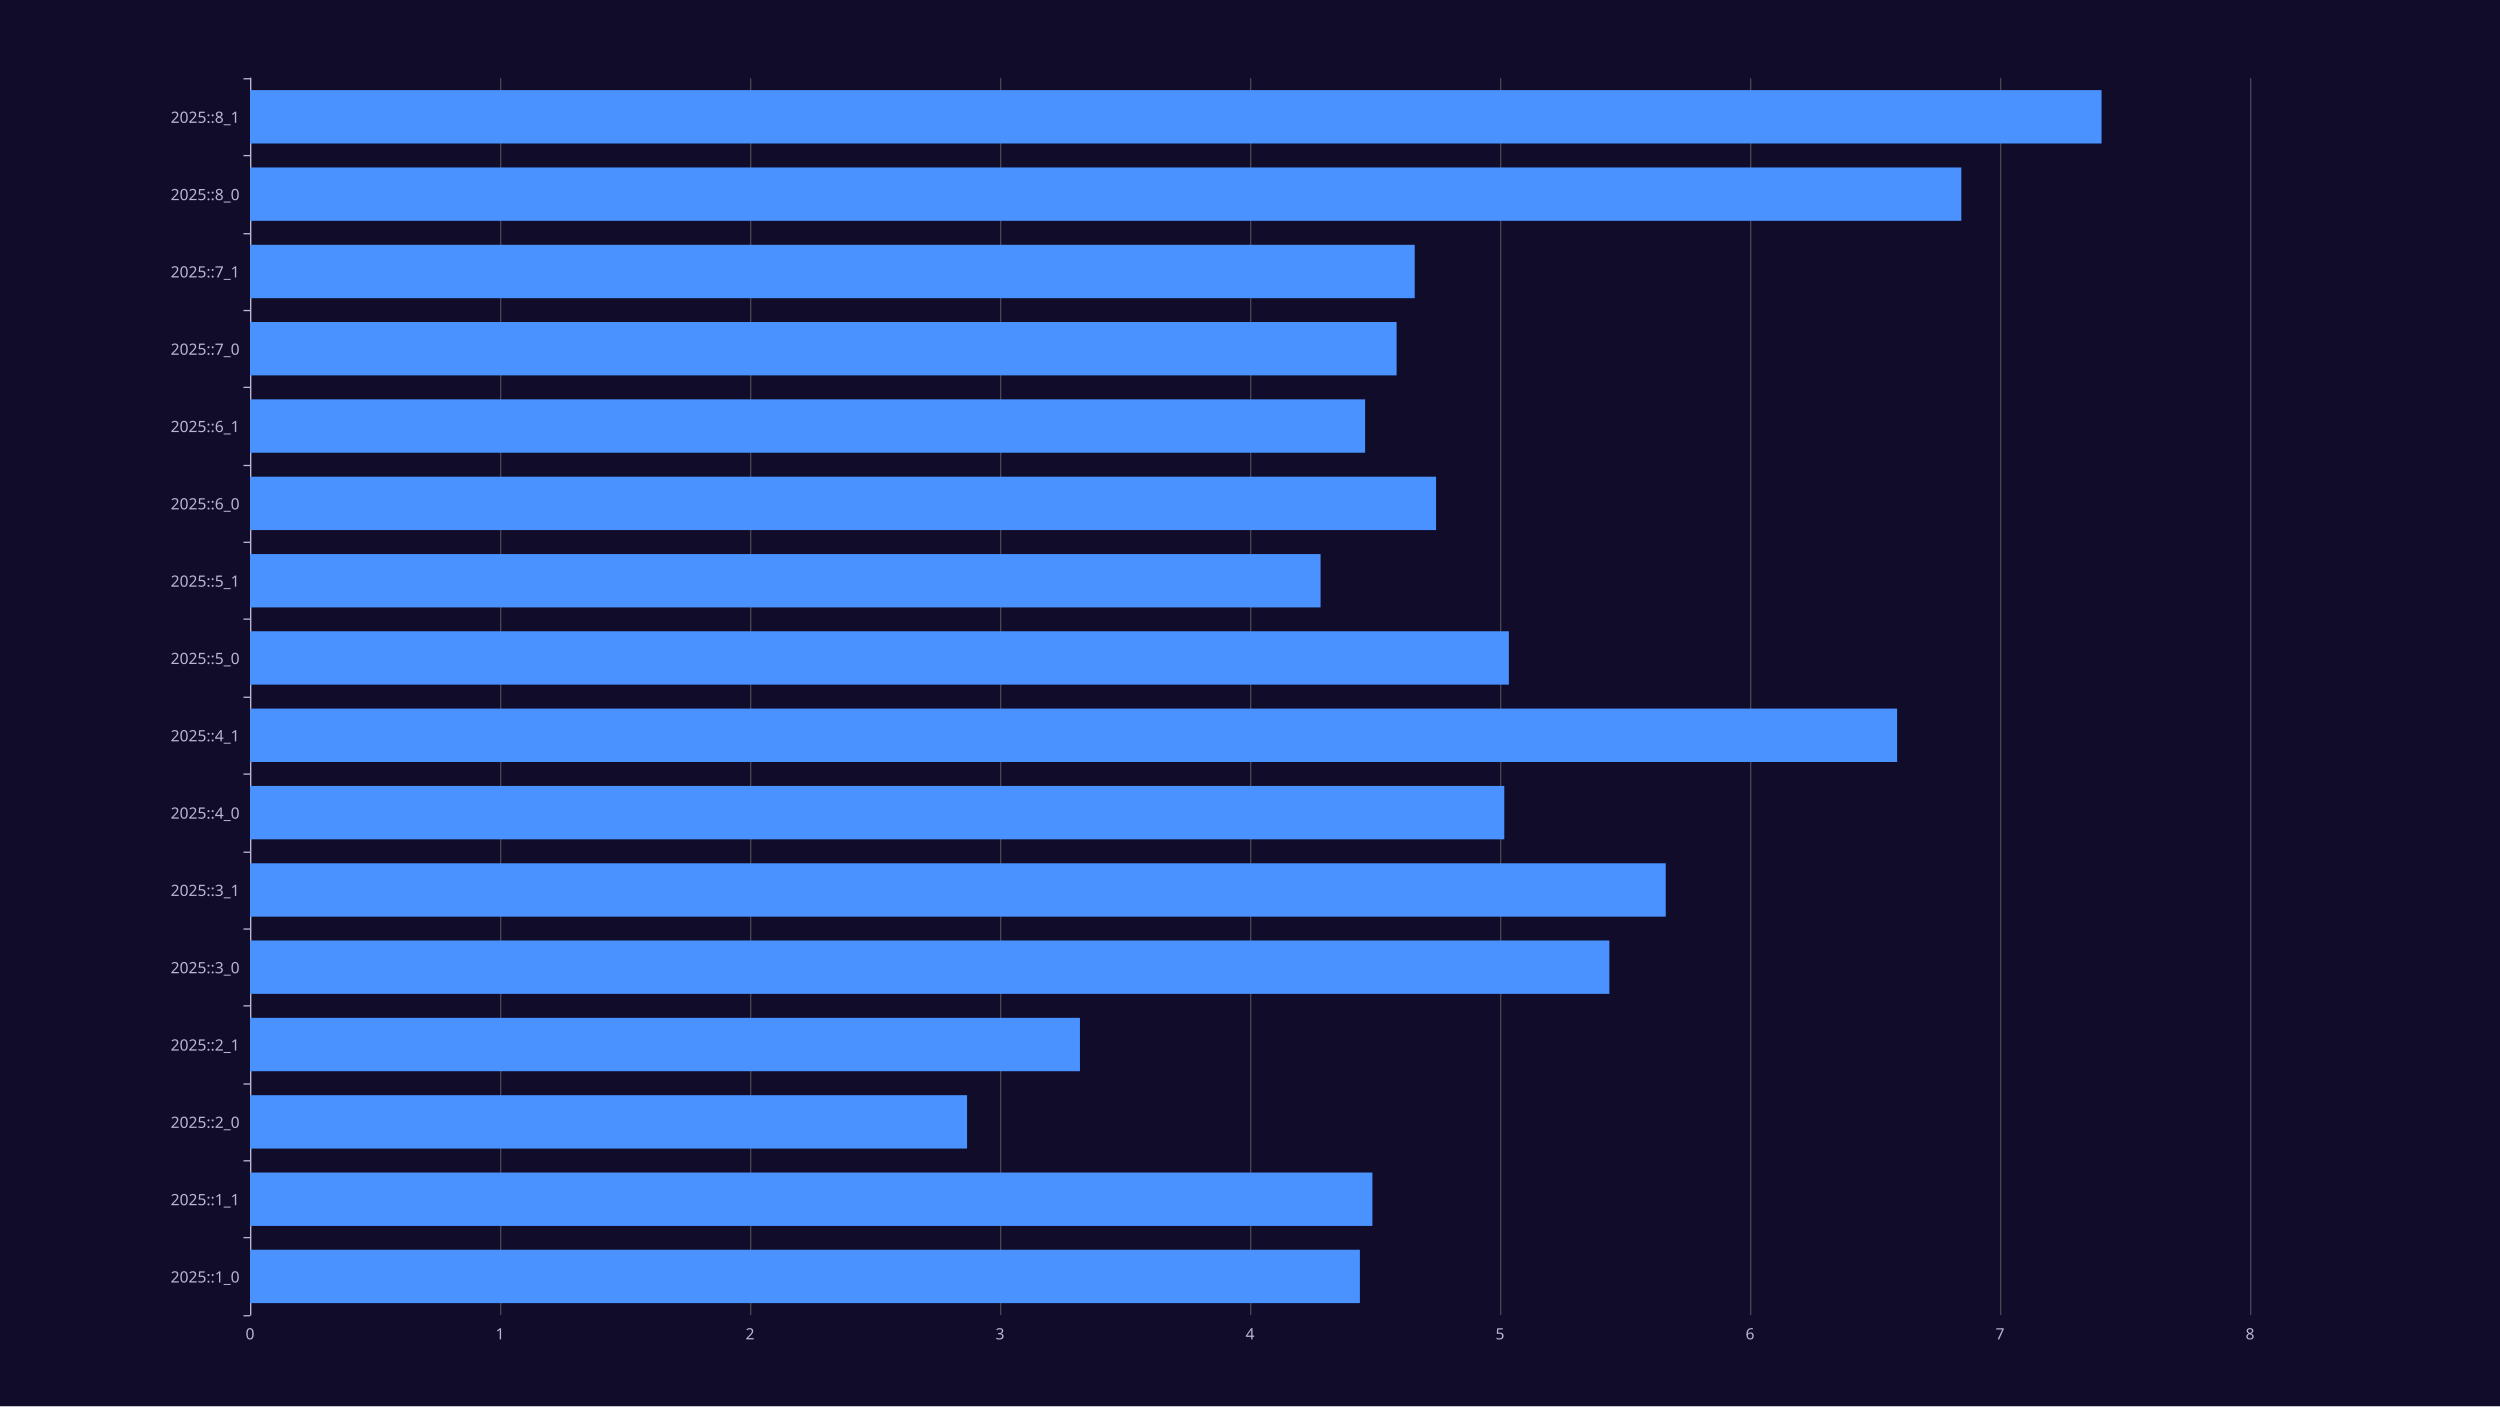
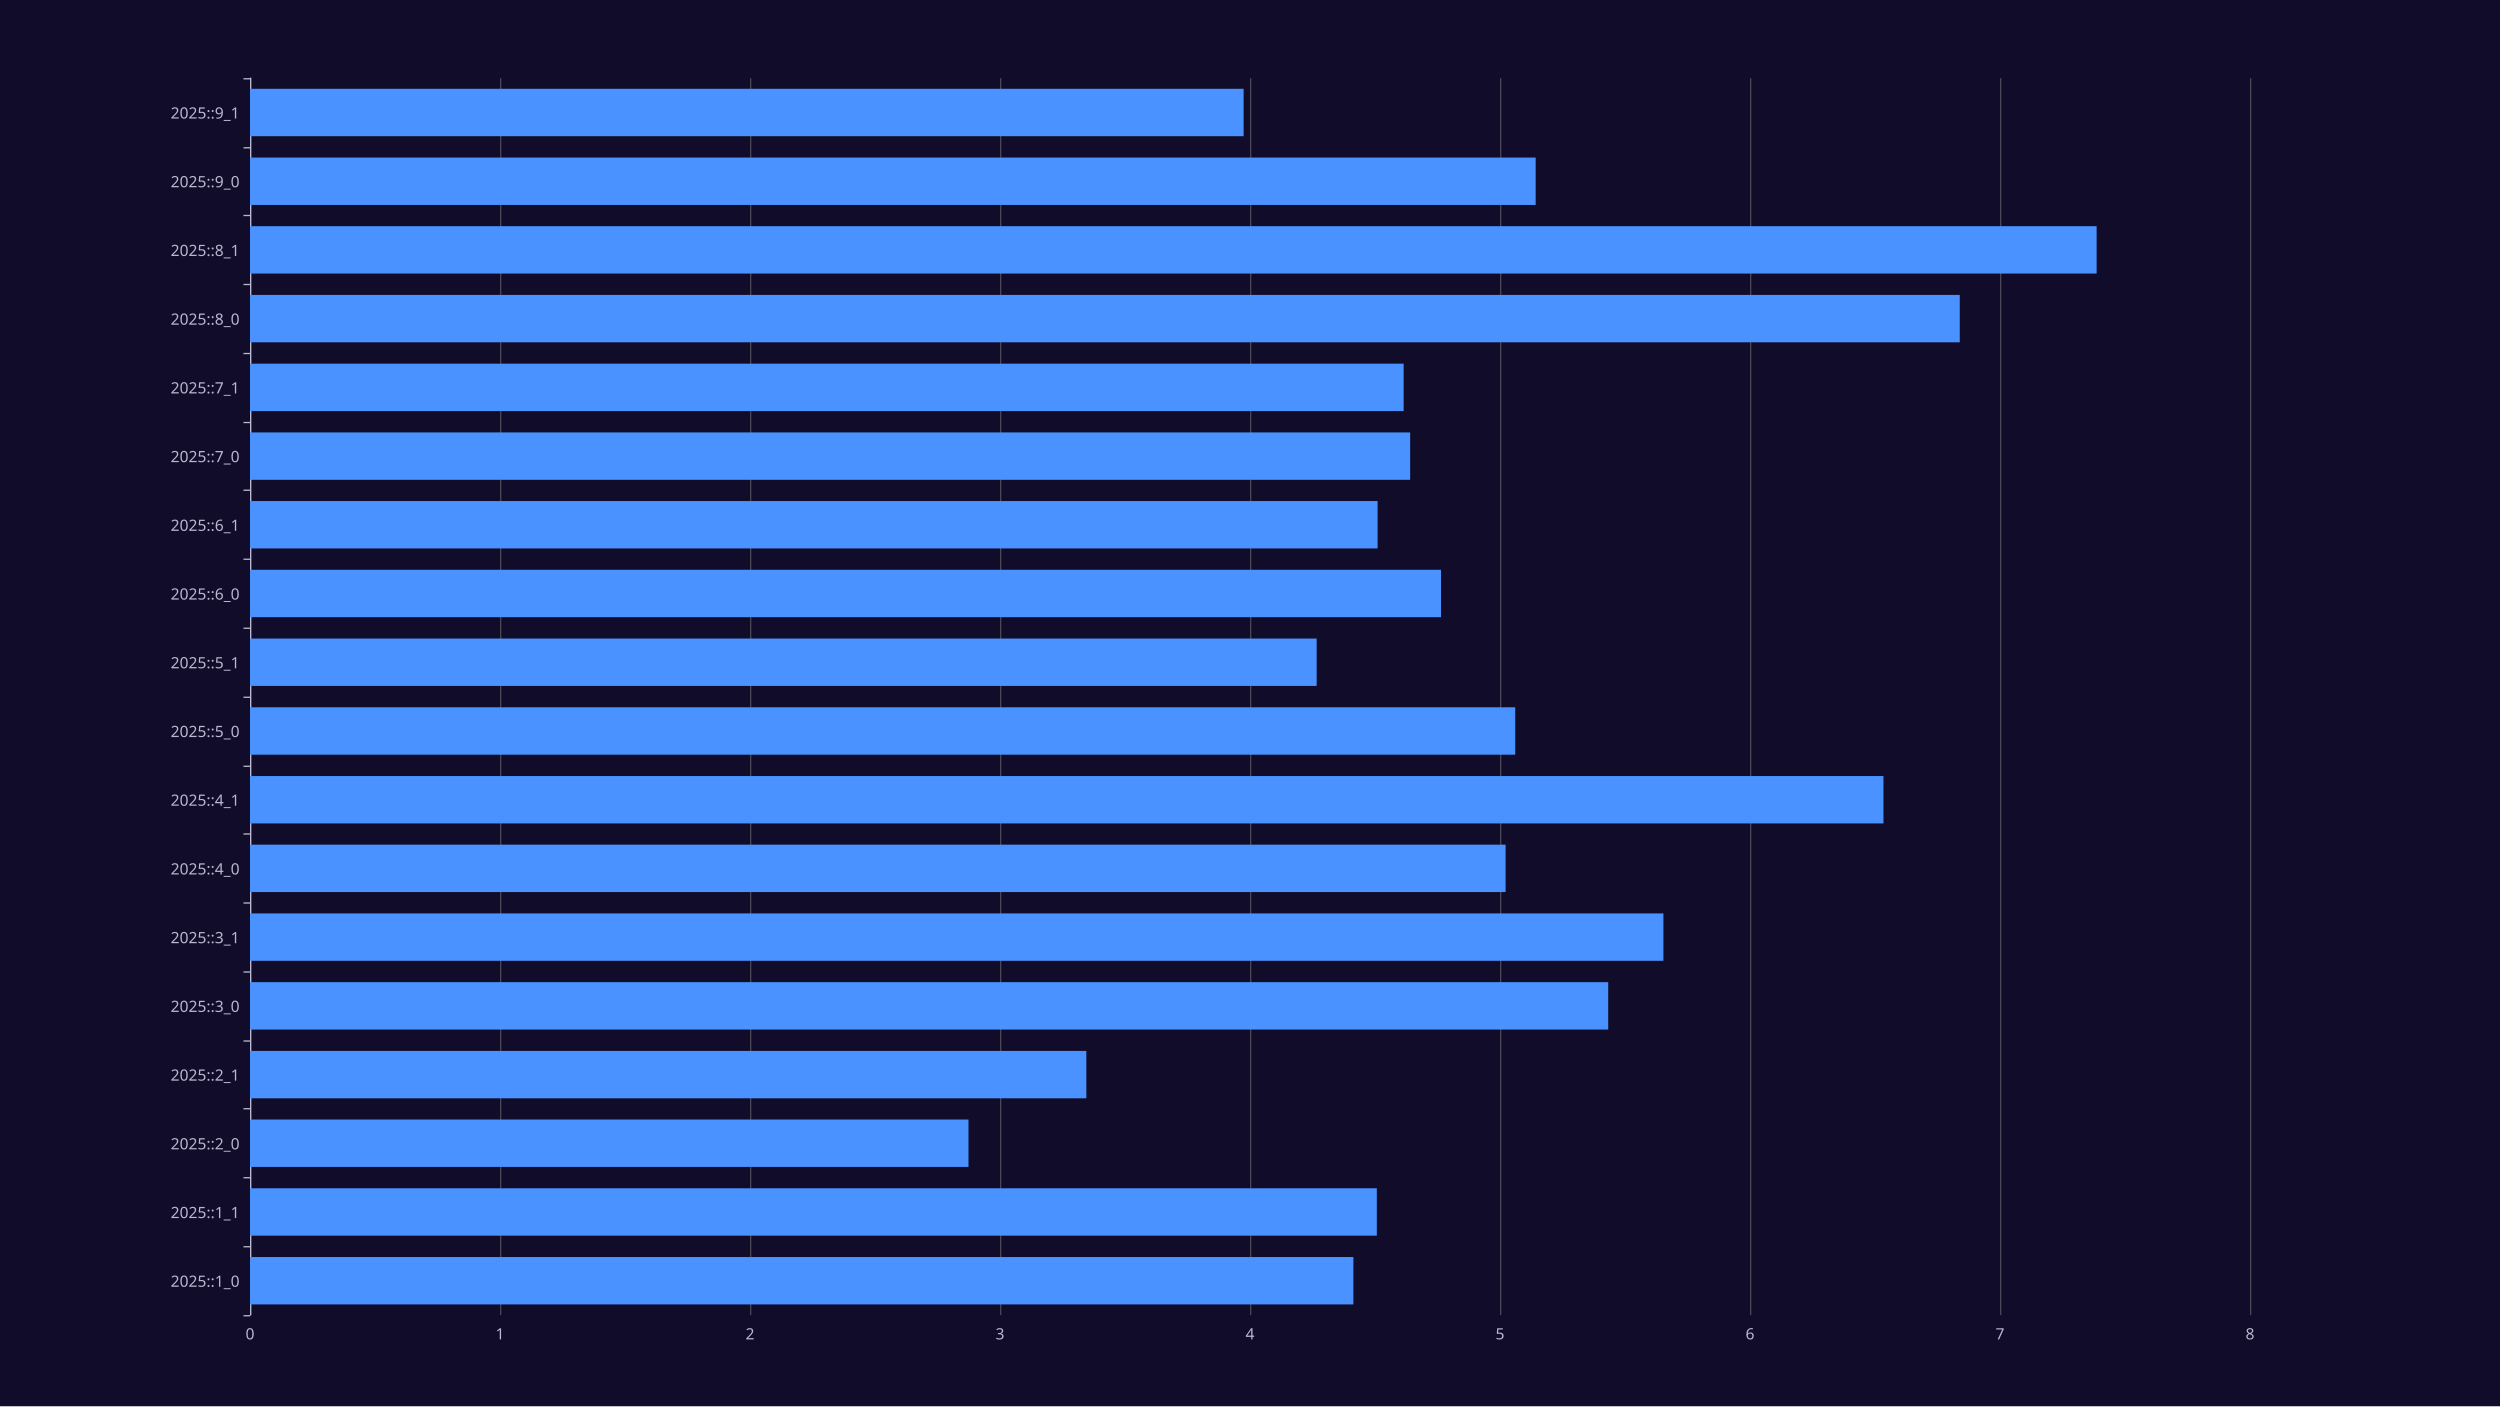
<svg xmlns="http://www.w3.org/2000/svg" width="1920" height="1080" version="1.1" baseProfile="full" viewBox="0 0 1920 1080">
  <rect width="1920" height="1080" x="0" y="0" fill="#100C2A" />
  <path d="M192.5 60L192.5 1010" fill="transparent" stroke="#484753" class="zr0-cls-0" />
  <path d="M384.5 60L384.5 1010" fill="transparent" stroke="#484753" class="zr0-cls-0" />
  <path d="M576.5 60L576.5 1010" fill="transparent" stroke="#484753" class="zr0-cls-0" />
  <path d="M768.5 60L768.5 1010" fill="transparent" stroke="#484753" class="zr0-cls-0" />
  <path d="M960.5 60L960.5 1010" fill="transparent" stroke="#484753" class="zr0-cls-0" />
  <path d="M1152.5 60L1152.5 1010" fill="transparent" stroke="#484753" class="zr0-cls-0" />
  <path d="M1344.5 60L1344.5 1010" fill="transparent" stroke="#484753" class="zr0-cls-0" />
  <path d="M1536.5 60L1536.5 1010" fill="transparent" stroke="#484753" class="zr0-cls-0" />
  <path d="M1728.5 60L1728.5 1010" fill="transparent" stroke="#484753" class="zr0-cls-0" />
  <path d="M192.5 1010L192.5 60" fill="transparent" stroke="#B9B8CE" stroke-linecap="round" class="zr0-cls-0" />
  <path d="M192 1010.5L187 1010.5" fill="transparent" stroke="#B9B8CE" class="zr0-cls-0" />
-   <path d="M192 950.5L187 950.5" fill="transparent" stroke="#B9B8CE" class="zr0-cls-0" />
-   <path d="M192 891.5L187 891.5" fill="transparent" stroke="#B9B8CE" class="zr0-cls-0" />
-   <path d="M192 832.5L187 832.5" fill="transparent" stroke="#B9B8CE" class="zr0-cls-0" />
-   <path d="M192 772.5L187 772.5" fill="transparent" stroke="#B9B8CE" class="zr0-cls-0" />
-   <path d="M192 713.5L187 713.5" fill="transparent" stroke="#B9B8CE" class="zr0-cls-0" />
-   <path d="M192 654.5L187 654.5" fill="transparent" stroke="#B9B8CE" class="zr0-cls-0" />
-   <path d="M192 594.5L187 594.5" fill="transparent" stroke="#B9B8CE" class="zr0-cls-0" />
+   <path d="M192 957.5L187 957.5" fill="transparent" stroke="#B9B8CE" class="zr0-cls-0" />
+   <path d="M192 904.5L187 904.5" fill="transparent" stroke="#B9B8CE" class="zr0-cls-0" />
+   <path d="M192 851.5L187 851.5" fill="transparent" stroke="#B9B8CE" class="zr0-cls-0" />
+   <path d="M192 799.5L187 799.5" fill="transparent" stroke="#B9B8CE" class="zr0-cls-0" />
+   <path d="M192 746.5L187 746.5" fill="transparent" stroke="#B9B8CE" class="zr0-cls-0" />
+   <path d="M192 693.5L187 693.5" fill="transparent" stroke="#B9B8CE" class="zr0-cls-0" />
+   <path d="M192 640.5L187 640.5" fill="transparent" stroke="#B9B8CE" class="zr0-cls-0" />
+   <path d="M192 588.5L187 588.5" fill="transparent" stroke="#B9B8CE" class="zr0-cls-0" />
  <path d="M192 535.5L187 535.5" fill="transparent" stroke="#B9B8CE" class="zr0-cls-0" />
-   <path d="M192 475.5L187 475.5" fill="transparent" stroke="#B9B8CE" class="zr0-cls-0" />
-   <path d="M192 416.5L187 416.5" fill="transparent" stroke="#B9B8CE" class="zr0-cls-0" />
-   <path d="M192 357.5L187 357.5" fill="transparent" stroke="#B9B8CE" class="zr0-cls-0" />
-   <path d="M192 297.5L187 297.5" fill="transparent" stroke="#B9B8CE" class="zr0-cls-0" />
-   <path d="M192 238.5L187 238.5" fill="transparent" stroke="#B9B8CE" class="zr0-cls-0" />
-   <path d="M192 179.5L187 179.5" fill="transparent" stroke="#B9B8CE" class="zr0-cls-0" />
-   <path d="M192 119.5L187 119.5" fill="transparent" stroke="#B9B8CE" class="zr0-cls-0" />
+   <path d="M192 482.5L187 482.5" fill="transparent" stroke="#B9B8CE" class="zr0-cls-0" />
+   <path d="M192 429.5L187 429.5" fill="transparent" stroke="#B9B8CE" class="zr0-cls-0" />
+   <path d="M192 376.5L187 376.5" fill="transparent" stroke="#B9B8CE" class="zr0-cls-0" />
+   <path d="M192 324.5L187 324.5" fill="transparent" stroke="#B9B8CE" class="zr0-cls-0" />
+   <path d="M192 271.5L187 271.5" fill="transparent" stroke="#B9B8CE" class="zr0-cls-0" />
+   <path d="M192 218.5L187 218.5" fill="transparent" stroke="#B9B8CE" class="zr0-cls-0" />
+   <path d="M192 165.5L187 165.5" fill="transparent" stroke="#B9B8CE" class="zr0-cls-0" />
+   <path d="M192 113.5L187 113.5" fill="transparent" stroke="#B9B8CE" class="zr0-cls-0" />
  <path d="M192 60.5L187 60.5" fill="transparent" stroke="#B9B8CE" class="zr0-cls-0" />
-   <text dominant-baseline="central" text-anchor="end" style="font-size:12px;font-family:sans-serif;" transform="translate(184 980.3125)" fill="#B9B8CE">2025::1_0</text>
-   <text dominant-baseline="central" text-anchor="end" style="font-size:12px;font-family:sans-serif;" transform="translate(184 920.9375)" fill="#B9B8CE">2025::1_1</text>
-   <text dominant-baseline="central" text-anchor="end" style="font-size:12px;font-family:sans-serif;" transform="translate(184 861.5625)" fill="#B9B8CE">2025::2_0</text>
-   <text dominant-baseline="central" text-anchor="end" style="font-size:12px;font-family:sans-serif;" transform="translate(184 802.1875)" fill="#B9B8CE">2025::2_1</text>
-   <text dominant-baseline="central" text-anchor="end" style="font-size:12px;font-family:sans-serif;" transform="translate(184 742.8125)" fill="#B9B8CE">2025::3_0</text>
-   <text dominant-baseline="central" text-anchor="end" style="font-size:12px;font-family:sans-serif;" transform="translate(184 683.4375)" fill="#B9B8CE">2025::3_1</text>
-   <text dominant-baseline="central" text-anchor="end" style="font-size:12px;font-family:sans-serif;" transform="translate(184 624.0625)" fill="#B9B8CE">2025::4_0</text>
-   <text dominant-baseline="central" text-anchor="end" style="font-size:12px;font-family:sans-serif;" transform="translate(184 564.6875)" fill="#B9B8CE">2025::4_1</text>
-   <text dominant-baseline="central" text-anchor="end" style="font-size:12px;font-family:sans-serif;" transform="translate(184 505.3125)" fill="#B9B8CE">2025::5_0</text>
-   <text dominant-baseline="central" text-anchor="end" style="font-size:12px;font-family:sans-serif;" transform="translate(184 445.9375)" fill="#B9B8CE">2025::5_1</text>
-   <text dominant-baseline="central" text-anchor="end" style="font-size:12px;font-family:sans-serif;" transform="translate(184 386.5625)" fill="#B9B8CE">2025::6_0</text>
-   <text dominant-baseline="central" text-anchor="end" style="font-size:12px;font-family:sans-serif;" transform="translate(184 327.1875)" fill="#B9B8CE">2025::6_1</text>
-   <text dominant-baseline="central" text-anchor="end" style="font-size:12px;font-family:sans-serif;" transform="translate(184 267.8125)" fill="#B9B8CE">2025::7_0</text>
-   <text dominant-baseline="central" text-anchor="end" style="font-size:12px;font-family:sans-serif;" transform="translate(184 208.4375)" fill="#B9B8CE">2025::7_1</text>
-   <text dominant-baseline="central" text-anchor="end" style="font-size:12px;font-family:sans-serif;" transform="translate(184 149.0625)" fill="#B9B8CE">2025::8_0</text>
-   <text dominant-baseline="central" text-anchor="end" style="font-size:12px;font-family:sans-serif;" transform="translate(184 89.6875)" fill="#B9B8CE">2025::8_1</text>
+   <text dominant-baseline="central" text-anchor="end" style="font-size:12px;font-family:sans-serif;" transform="translate(184 983.6111)" fill="#B9B8CE">2025::1_0</text>
+   <text dominant-baseline="central" text-anchor="end" style="font-size:12px;font-family:sans-serif;" transform="translate(184 930.8333)" fill="#B9B8CE">2025::1_1</text>
+   <text dominant-baseline="central" text-anchor="end" style="font-size:12px;font-family:sans-serif;" transform="translate(184 878.0556)" fill="#B9B8CE">2025::2_0</text>
+   <text dominant-baseline="central" text-anchor="end" style="font-size:12px;font-family:sans-serif;" transform="translate(184 825.2778)" fill="#B9B8CE">2025::2_1</text>
+   <text dominant-baseline="central" text-anchor="end" style="font-size:12px;font-family:sans-serif;" transform="translate(184 772.5)" fill="#B9B8CE">2025::3_0</text>
+   <text dominant-baseline="central" text-anchor="end" style="font-size:12px;font-family:sans-serif;" transform="translate(184 719.7222)" fill="#B9B8CE">2025::3_1</text>
+   <text dominant-baseline="central" text-anchor="end" style="font-size:12px;font-family:sans-serif;" transform="translate(184 666.9444)" fill="#B9B8CE">2025::4_0</text>
+   <text dominant-baseline="central" text-anchor="end" style="font-size:12px;font-family:sans-serif;" transform="translate(184 614.1667)" fill="#B9B8CE">2025::4_1</text>
+   <text dominant-baseline="central" text-anchor="end" style="font-size:12px;font-family:sans-serif;" transform="translate(184 561.3889)" fill="#B9B8CE">2025::5_0</text>
+   <text dominant-baseline="central" text-anchor="end" style="font-size:12px;font-family:sans-serif;" transform="translate(184 508.6111)" fill="#B9B8CE">2025::5_1</text>
+   <text dominant-baseline="central" text-anchor="end" style="font-size:12px;font-family:sans-serif;" transform="translate(184 455.8333)" fill="#B9B8CE">2025::6_0</text>
+   <text dominant-baseline="central" text-anchor="end" style="font-size:12px;font-family:sans-serif;" transform="translate(184 403.0556)" fill="#B9B8CE">2025::6_1</text>
+   <text dominant-baseline="central" text-anchor="end" style="font-size:12px;font-family:sans-serif;" transform="translate(184 350.2778)" fill="#B9B8CE">2025::7_0</text>
+   <text dominant-baseline="central" text-anchor="end" style="font-size:12px;font-family:sans-serif;" transform="translate(184 297.5)" fill="#B9B8CE">2025::7_1</text>
+   <text dominant-baseline="central" text-anchor="end" style="font-size:12px;font-family:sans-serif;" transform="translate(184 244.7222)" fill="#B9B8CE">2025::8_0</text>
+   <text dominant-baseline="central" text-anchor="end" style="font-size:12px;font-family:sans-serif;" transform="translate(184 191.9444)" fill="#B9B8CE">2025::8_1</text>
+   <text dominant-baseline="central" text-anchor="end" style="font-size:12px;font-family:sans-serif;" transform="translate(184 139.1667)" fill="#B9B8CE">2025::9_0</text>
+   <text dominant-baseline="central" text-anchor="end" style="font-size:12px;font-family:sans-serif;" transform="translate(184 86.3889)" fill="#B9B8CE">2025::9_1</text>
  <text dominant-baseline="central" text-anchor="middle" style="font-size:12px;font-family:sans-serif;" y="6" transform="translate(192 1018)" fill="#B9B8CE">0</text>
  <text dominant-baseline="central" text-anchor="middle" style="font-size:12px;font-family:sans-serif;" y="6" transform="translate(384 1018)" fill="#B9B8CE">1</text>
  <text dominant-baseline="central" text-anchor="middle" style="font-size:12px;font-family:sans-serif;" y="6" transform="translate(576 1018)" fill="#B9B8CE">2</text>
  <text dominant-baseline="central" text-anchor="middle" style="font-size:12px;font-family:sans-serif;" y="6" transform="translate(768 1018)" fill="#B9B8CE">3</text>
  <text dominant-baseline="central" text-anchor="middle" style="font-size:12px;font-family:sans-serif;" y="6" transform="translate(960 1018)" fill="#B9B8CE">4</text>
  <text dominant-baseline="central" text-anchor="middle" style="font-size:12px;font-family:sans-serif;" y="6" transform="translate(1152 1018)" fill="#B9B8CE">5</text>
  <text dominant-baseline="central" text-anchor="middle" style="font-size:12px;font-family:sans-serif;" y="6" transform="translate(1344 1018)" fill="#B9B8CE">6</text>
  <text dominant-baseline="central" text-anchor="middle" style="font-size:12px;font-family:sans-serif;" y="6" transform="translate(1536 1018)" fill="#B9B8CE">7</text>
  <text dominant-baseline="central" text-anchor="middle" style="font-size:12px;font-family:sans-serif;" y="6" transform="translate(1728 1018)" fill="#B9B8CE">8</text>
-   <path d="M192 959.8l852.4 0l0 41l-852.4 0Z" fill="#4992ff" ecmeta_series_index="0" ecmeta_data_index="0" ecmeta_ssr_type="chart" class="zr0-cls-1" />
-   <path d="M192 900.5l862 0l0 41l-862 0Z" fill="#4992ff" ecmeta_series_index="0" ecmeta_data_index="1" ecmeta_ssr_type="chart" class="zr0-cls-1" />
-   <path d="M192 841.1l550.7 0l0 41l-550.7 0Z" fill="#4992ff" ecmeta_series_index="0" ecmeta_data_index="2" ecmeta_ssr_type="chart" class="zr0-cls-1" />
-   <path d="M192 781.7l637.4 0l0 41l-637.4 0Z" fill="#4992ff" ecmeta_series_index="0" ecmeta_data_index="3" ecmeta_ssr_type="chart" class="zr0-cls-1" />
-   <path d="M192 722.3l1044 0l0 41l-1044 0Z" fill="#4992ff" ecmeta_series_index="0" ecmeta_data_index="4" ecmeta_ssr_type="chart" class="zr0-cls-1" />
-   <path d="M192 663l1087.3 0l0 41l-1087.3 0Z" fill="#4992ff" ecmeta_series_index="0" ecmeta_data_index="5" ecmeta_ssr_type="chart" class="zr0-cls-1" />
-   <path d="M192 603.6l963.3 0l0 41l-963.3 0Z" fill="#4992ff" ecmeta_series_index="0" ecmeta_data_index="6" ecmeta_ssr_type="chart" class="zr0-cls-1" />
-   <path d="M192 544.2l1265 0l0 41l-1265 0Z" fill="#4992ff" ecmeta_series_index="0" ecmeta_data_index="7" ecmeta_ssr_type="chart" class="zr0-cls-1" />
-   <path d="M192 484.8l966.8 0l0 41l-966.8 0Z" fill="#4992ff" ecmeta_series_index="0" ecmeta_data_index="8" ecmeta_ssr_type="chart" class="zr0-cls-1" />
-   <path d="M192 425.5l822.2 0l0 41l-822.2 0Z" fill="#4992ff" ecmeta_series_index="0" ecmeta_data_index="9" ecmeta_ssr_type="chart" class="zr0-cls-1" />
-   <path d="M192 366.1l910.9 0l0 41l-910.9 0Z" fill="#4992ff" ecmeta_series_index="0" ecmeta_data_index="10" ecmeta_ssr_type="chart" class="zr0-cls-1" />
-   <path d="M192 306.7l856.4 0l0 41l-856.4 0Z" fill="#4992ff" ecmeta_series_index="0" ecmeta_data_index="11" ecmeta_ssr_type="chart" class="zr0-cls-1" />
-   <path d="M192 247.3l880.6 0l0 41l-880.6 0Z" fill="#4992ff" ecmeta_series_index="0" ecmeta_data_index="12" ecmeta_ssr_type="chart" class="zr0-cls-1" />
-   <path d="M192 188l894.5 0l0 41l-894.5 0Z" fill="#4992ff" ecmeta_series_index="0" ecmeta_data_index="13" ecmeta_ssr_type="chart" class="zr0-cls-1" />
-   <path d="M192 128.6l1314.3 0l0 41l-1314.3 0Z" fill="#4992ff" ecmeta_series_index="0" ecmeta_data_index="14" ecmeta_ssr_type="chart" class="zr0-cls-1" />
-   <path d="M192 69.2l1422 0l0 41l-1422 0Z" fill="#4992ff" ecmeta_series_index="0" ecmeta_data_index="15" ecmeta_ssr_type="chart" class="zr0-cls-1" />
+   <path d="M192 965.4l847.4 0l0 36.4l-847.4 0Z" fill="#4992ff" ecmeta_series_index="0" ecmeta_data_index="0" ecmeta_ssr_type="chart" class="zr0-cls-1" />
+   <path d="M192 912.6l865.4 0l0 36.4l-865.4 0Z" fill="#4992ff" ecmeta_series_index="0" ecmeta_data_index="1" ecmeta_ssr_type="chart" class="zr0-cls-1" />
+   <path d="M192 859.8l551.8 0l0 36.4l-551.8 0Z" fill="#4992ff" ecmeta_series_index="0" ecmeta_data_index="2" ecmeta_ssr_type="chart" class="zr0-cls-1" />
+   <path d="M192 807.1l642.3 0l0 36.4l-642.3 0Z" fill="#4992ff" ecmeta_series_index="0" ecmeta_data_index="3" ecmeta_ssr_type="chart" class="zr0-cls-1" />
+   <path d="M192 754.3l1043.1 0l0 36.4l-1043.1 0Z" fill="#4992ff" ecmeta_series_index="0" ecmeta_data_index="4" ecmeta_ssr_type="chart" class="zr0-cls-1" />
+   <path d="M192 701.5l1085.5 0l0 36.4l-1085.5 0Z" fill="#4992ff" ecmeta_series_index="0" ecmeta_data_index="5" ecmeta_ssr_type="chart" class="zr0-cls-1" />
+   <path d="M192 648.7l964.3 0l0 36.4l-964.3 0Z" fill="#4992ff" ecmeta_series_index="0" ecmeta_data_index="6" ecmeta_ssr_type="chart" class="zr0-cls-1" />
+   <path d="M192 596l1254.5 0l0 36.4l-1254.5 0Z" fill="#4992ff" ecmeta_series_index="0" ecmeta_data_index="7" ecmeta_ssr_type="chart" class="zr0-cls-1" />
+   <path d="M192 543.2l971.7 0l0 36.4l-971.7 0Z" fill="#4992ff" ecmeta_series_index="0" ecmeta_data_index="8" ecmeta_ssr_type="chart" class="zr0-cls-1" />
+   <path d="M192 490.4l819.2 0l0 36.4l-819.2 0Z" fill="#4992ff" ecmeta_series_index="0" ecmeta_data_index="9" ecmeta_ssr_type="chart" class="zr0-cls-1" />
+   <path d="M192 437.6l914.7 0l0 36.4l-914.7 0Z" fill="#4992ff" ecmeta_series_index="0" ecmeta_data_index="10" ecmeta_ssr_type="chart" class="zr0-cls-1" />
+   <path d="M192 384.8l866 0l0 36.4l-866 0Z" fill="#4992ff" ecmeta_series_index="0" ecmeta_data_index="11" ecmeta_ssr_type="chart" class="zr0-cls-1" />
+   <path d="M192 332.1l891 0l0 36.4l-891 0Z" fill="#4992ff" ecmeta_series_index="0" ecmeta_data_index="12" ecmeta_ssr_type="chart" class="zr0-cls-1" />
+   <path d="M192 279.3l886 0l0 36.4l-886 0Z" fill="#4992ff" ecmeta_series_index="0" ecmeta_data_index="13" ecmeta_ssr_type="chart" class="zr0-cls-1" />
+   <path d="M192 226.5l1313.1 0l0 36.4l-1313.1 0Z" fill="#4992ff" ecmeta_series_index="0" ecmeta_data_index="14" ecmeta_ssr_type="chart" class="zr0-cls-1" />
+   <path d="M192 173.7l1418.2 0l0 36.4l-1418.2 0Z" fill="#4992ff" ecmeta_series_index="0" ecmeta_data_index="15" ecmeta_ssr_type="chart" class="zr0-cls-1" />
+   <path d="M192 121l987.4 0l0 36.4l-987.4 0Z" fill="#4992ff" ecmeta_series_index="0" ecmeta_data_index="16" ecmeta_ssr_type="chart" class="zr0-cls-1" />
+   <path d="M192 68.2l763.1 0l0 36.4l-763.1 0Z" fill="#4992ff" ecmeta_series_index="0" ecmeta_data_index="17" ecmeta_ssr_type="chart" class="zr0-cls-1" />
  <style>
.zr0-cls-0:hover {
pointer-events:none;
}
.zr0-cls-1:hover {
cursor:pointer;
fill:rgba(80,160,255,1);
}



</style>
</svg>
